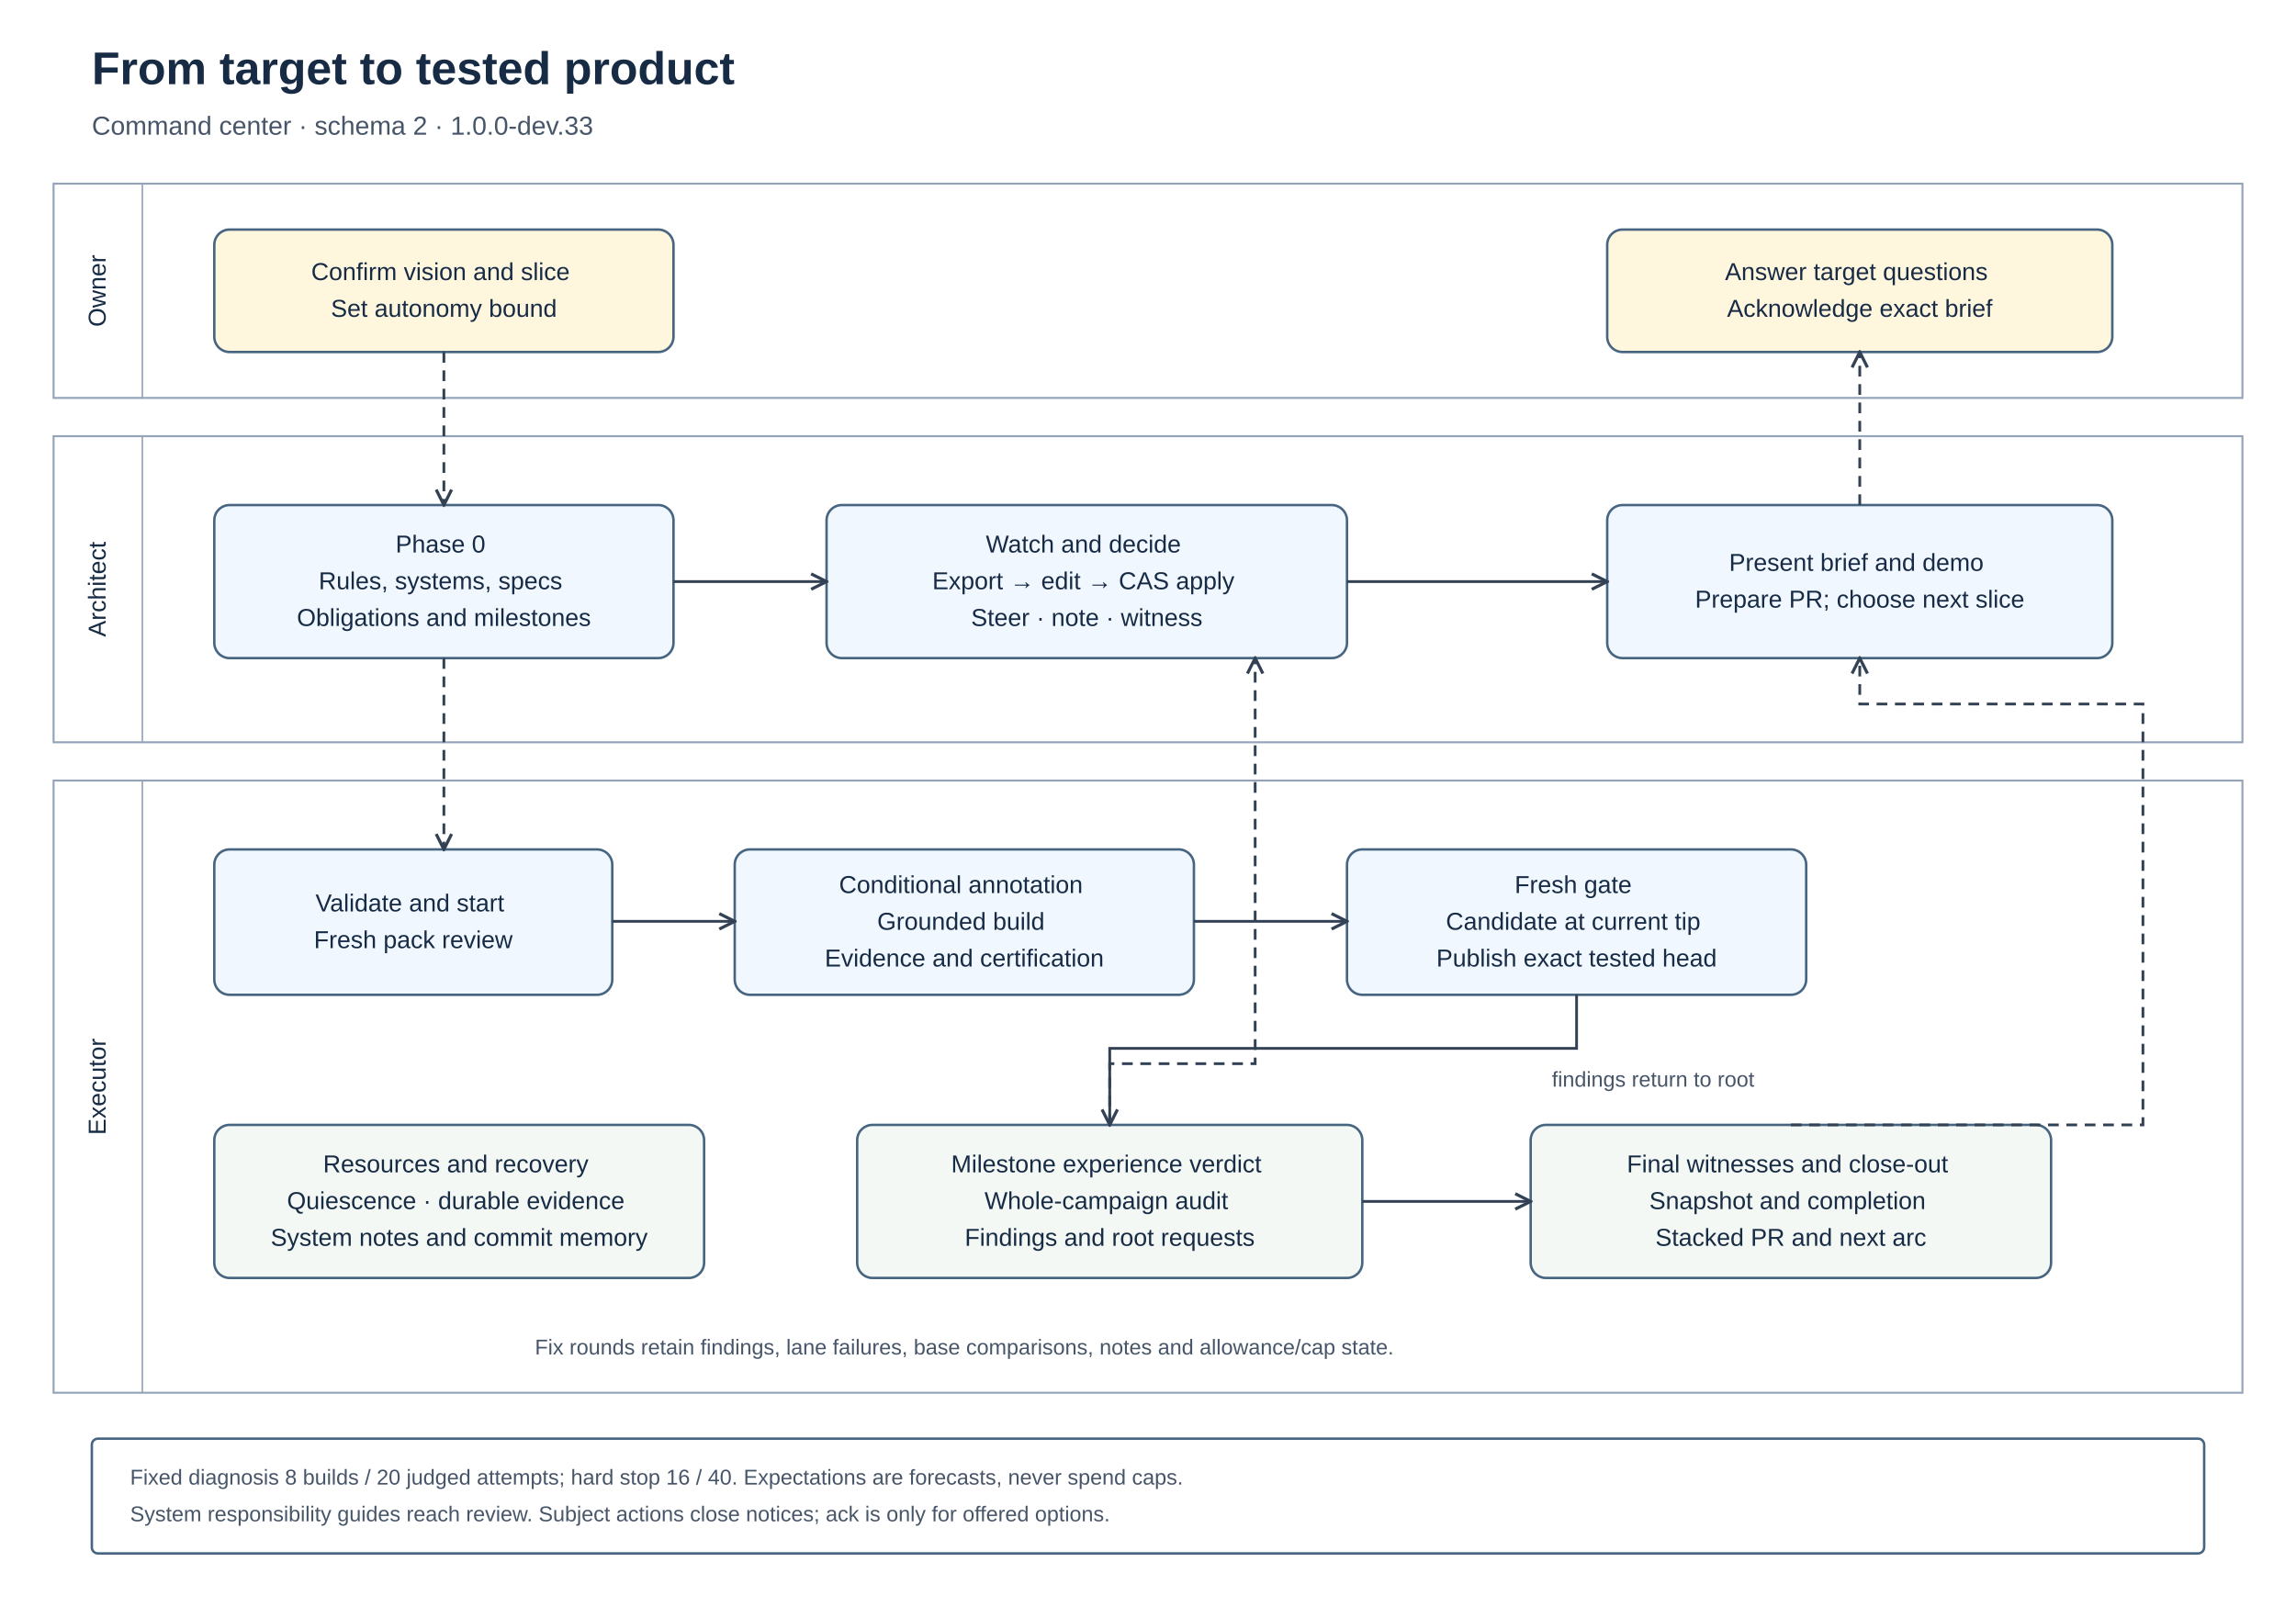
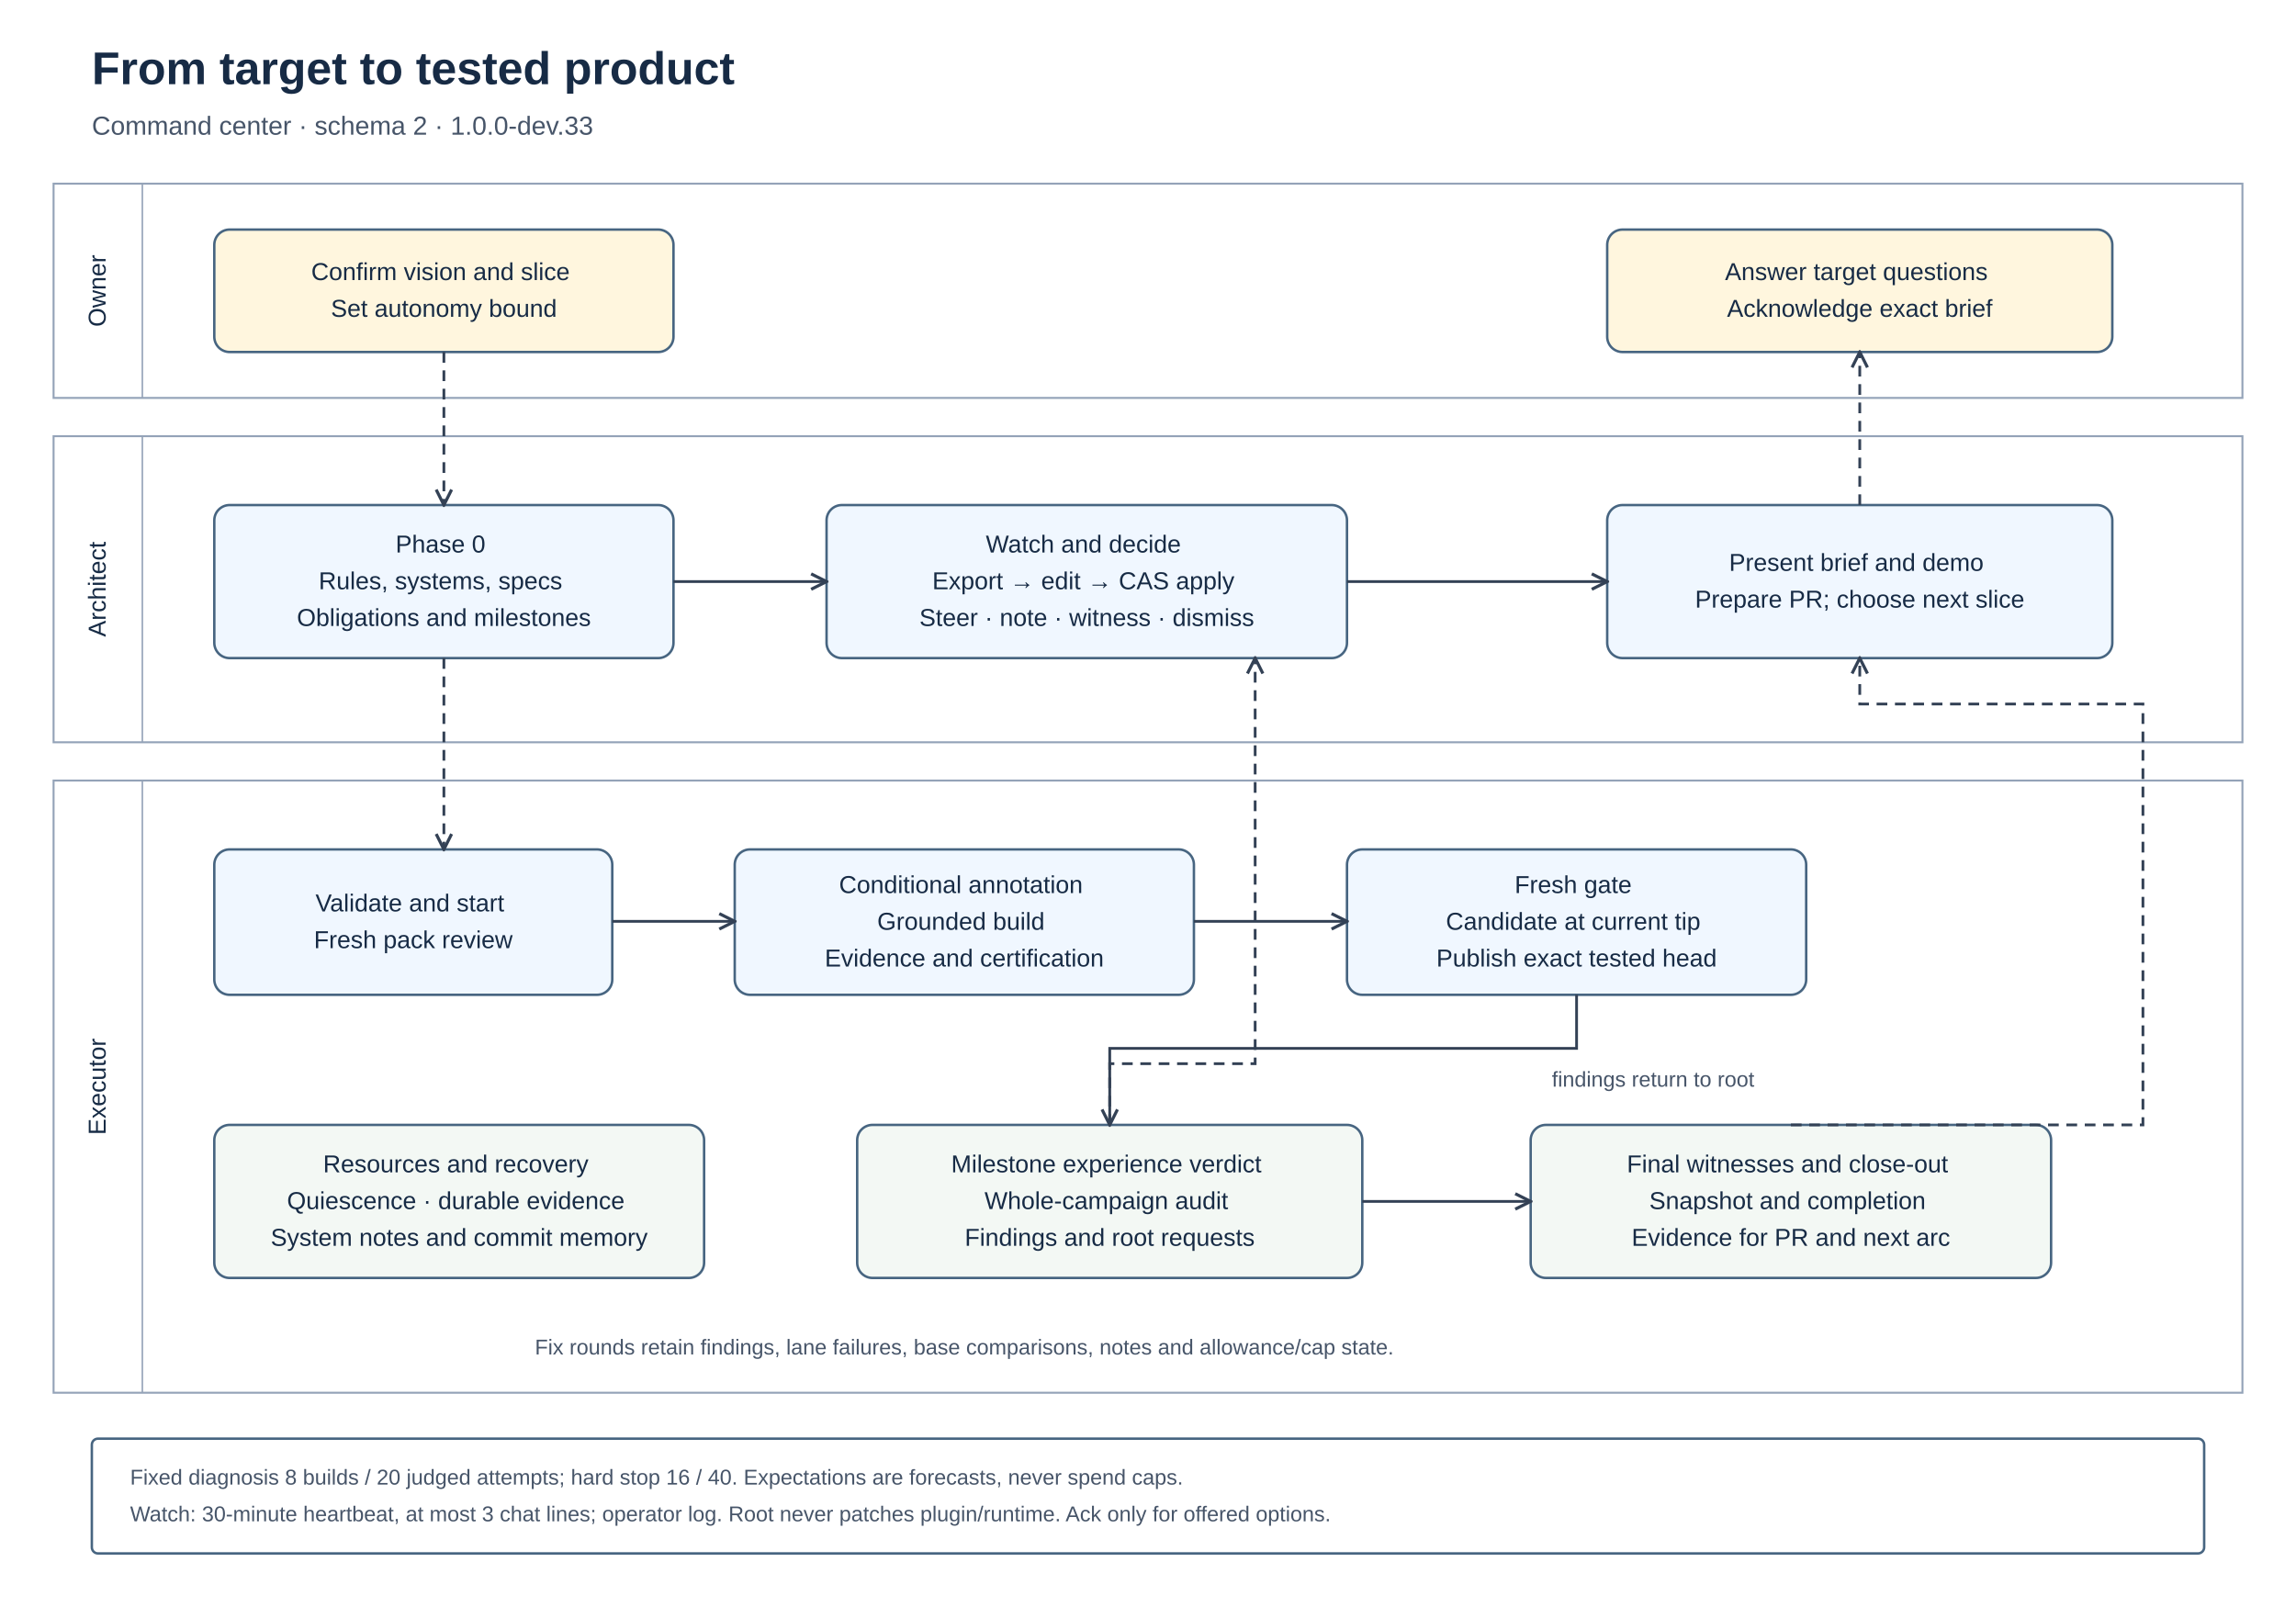
<svg xmlns="http://www.w3.org/2000/svg" width="1500" height="1050" viewBox="0 0 1500 1050" role="img" aria-labelledby="title desc">
  <defs>
    <marker id="arrow" viewBox="0 0 10 10" refX="9" refY="5" markerWidth="7" markerHeight="7" orient="auto-start-reverse">
      <path d="M 1 1 L 9 5 L 1 9" fill="none" stroke="#334155" stroke-width="1.6" />
    </marker>
  </defs>
  <style>text{font-family:Arial,Helvetica,sans-serif;fill:#172b45} .title{font-size:30px;font-weight:700}.sub{font-size:17px;fill:#475569}.label{font-size:16px}.small{font-size:14px;fill:#475569}.task{stroke:#476581;stroke-width:1.6}.edge{fill:none;stroke:#334155;stroke-width:1.8;marker-end:url(#arrow)}.msg{stroke-dasharray:7 5}.pool{fill:#fff;stroke:#94a3b8;stroke-width:1.3}</style>
  <rect width="1500" height="1050" fill="#fff" />
  <text x="60" y="55" class="title" text-anchor="start">
    <tspan x="60" dy="0">From target to tested product</tspan>
  </text>
  <text x="60" y="88" class="sub" text-anchor="start">
    <tspan x="60" dy="0">Command center · schema 2 · 1.0.0-dev.33</tspan>
  </text>
  <rect x="35" y="120" width="1430" height="140" class="pool" />
  <path d="M93 120V260" stroke="#94a3b8" />
  <text transform="translate(69 190.0) rotate(-90)" text-anchor="middle" class="label">Owner</text>
  <rect x="35" y="285" width="1430" height="200" class="pool" />
  <path d="M93 285V485" stroke="#94a3b8" />
  <text transform="translate(69 385.0) rotate(-90)" text-anchor="middle" class="label">Architect</text>
  <rect x="35" y="510" width="1430" height="400" class="pool" />
  <path d="M93 510V910" stroke="#94a3b8" />
  <text transform="translate(69 710.0) rotate(-90)" text-anchor="middle" class="label">Executor</text>
  <rect x="140" y="150" width="300" height="80" rx="10" fill="#fff6de" class="task" />
  <text x="290.0" y="183.0" class="label" text-anchor="middle">
    <tspan x="290.0" dy="0">Confirm vision and slice</tspan>
    <tspan x="290.0" dy="24">Set autonomy bound</tspan>
  </text>
  <rect x="1050" y="150" width="330" height="80" rx="10" fill="#fff6de" class="task" />
  <text x="1215.0" y="183.0" class="label" text-anchor="middle">
    <tspan x="1215.0" dy="0">Answer target questions</tspan>
    <tspan x="1215.0" dy="24">Acknowledge exact brief</tspan>
  </text>
  <rect x="140" y="330" width="300" height="100" rx="10" fill="#f0f7ff" class="task" />
  <text x="290.0" y="361.0" class="label" text-anchor="middle">
    <tspan x="290.0" dy="0">Phase 0</tspan>
    <tspan x="290.0" dy="24">Rules, systems, specs</tspan>
    <tspan x="290.0" dy="24">Obligations and milestones</tspan>
  </text>
  <rect x="540" y="330" width="340" height="100" rx="10" fill="#f0f7ff" class="task" />
  <text x="710.0" y="361.0" class="label" text-anchor="middle">
    <tspan x="710.0" dy="0">Watch and decide</tspan>
    <tspan x="710.0" dy="24">Export → edit → CAS apply</tspan>
-     <tspan x="710.0" dy="24">Steer · note · witness</tspan>
+     <tspan x="710.0" dy="24">Steer · note · witness · dismiss</tspan>
  </text>
  <rect x="1050" y="330" width="330" height="100" rx="10" fill="#f0f7ff" class="task" />
  <text x="1215.0" y="373.0" class="label" text-anchor="middle">
    <tspan x="1215.0" dy="0">Present brief and demo</tspan>
    <tspan x="1215.0" dy="24">Prepare PR; choose next slice</tspan>
  </text>
  <polyline points="290,230 290,330" class="edge msg" />
  <polyline points="1215,330 1215,230" class="edge msg" />
  <polyline points="440,380 540,380" class="edge" />
  <polyline points="880,380 1050,380" class="edge" />
  <rect x="140" y="555" width="260" height="95" rx="10" fill="#f0f7ff" class="task" />
  <text x="270.0" y="595.5" class="label" text-anchor="middle">
    <tspan x="270.0" dy="0">Validate and start</tspan>
    <tspan x="270.0" dy="24">Fresh pack review</tspan>
  </text>
  <rect x="480" y="555" width="300" height="95" rx="10" fill="#f0f7ff" class="task" />
  <text x="630.0" y="583.5" class="label" text-anchor="middle">
    <tspan x="630.0" dy="0">Conditional annotation</tspan>
    <tspan x="630.0" dy="24">Grounded build</tspan>
    <tspan x="630.0" dy="24">Evidence and certification</tspan>
  </text>
  <rect x="880" y="555" width="300" height="95" rx="10" fill="#f0f7ff" class="task" />
  <text x="1030.0" y="583.5" class="label" text-anchor="middle">
    <tspan x="1030.0" dy="0">Fresh gate</tspan>
    <tspan x="1030.0" dy="24">Candidate at current tip</tspan>
    <tspan x="1030.0" dy="24">Publish exact tested head</tspan>
  </text>
  <polyline points="290,430 290,555" class="edge msg" />
  <polyline points="400,602 480,602" class="edge" />
  <polyline points="780,602 880,602" class="edge" />
  <rect x="140" y="735" width="320" height="100" rx="10" fill="#f3f8f4" class="task" />
  <text x="300.0" y="766.0" class="label" text-anchor="middle">
    <tspan x="300.0" dy="0">Resources and recovery</tspan>
    <tspan x="300.0" dy="24">Quiescence · durable evidence</tspan>
    <tspan x="300.0" dy="24">System notes and commit memory</tspan>
  </text>
  <rect x="560" y="735" width="330" height="100" rx="10" fill="#f3f8f4" class="task" />
  <text x="725.0" y="766.0" class="label" text-anchor="middle">
    <tspan x="725.0" dy="0">Milestone experience verdict</tspan>
    <tspan x="725.0" dy="24">Whole-campaign audit</tspan>
    <tspan x="725.0" dy="24">Findings and root requests</tspan>
  </text>
  <rect x="1000" y="735" width="340" height="100" rx="10" fill="#f3f8f4" class="task" />
  <text x="1170.0" y="766.0" class="label" text-anchor="middle">
    <tspan x="1170.0" dy="0">Final witnesses and close-out</tspan>
    <tspan x="1170.0" dy="24">Snapshot and completion</tspan>
-     <tspan x="1170.0" dy="24">Stacked PR and next arc</tspan>
+     <tspan x="1170.0" dy="24">Evidence for PR and next arc</tspan>
  </text>
  <polyline points="1030,650 1030,685 725,685 725,735" class="edge" />
  <polyline points="890,785 1000,785" class="edge" />
  <polyline points="1170,735 1400,735 1400,460 1215,460 1215,430" class="edge msg" />
  <polyline points="725,735 725,695 820,695 820,430" class="edge msg" />
  <text x="1080" y="710" class="small" text-anchor="middle">
    <tspan x="1080" dy="0">findings return to root</tspan>
  </text>
  <text x="630" y="885" class="small" text-anchor="middle">
    <tspan x="630" dy="0">Fix rounds retain findings, lane failures, base comparisons, notes and allowance/cap state.</tspan>
  </text>
  <rect x="60" y="940" width="1380" height="75" rx="4" fill="#fff" class="task" />
  <text x="85" y="970" class="small" text-anchor="start">
    <tspan x="85" dy="0">Fixed diagnosis 8 builds / 20 judged attempts; hard stop 16 / 40. Expectations are forecasts, never spend caps.</tspan>
-     <tspan x="85" dy="24">System responsibility guides reach review. Subject actions close notices; ack is only for offered options.</tspan>
+     <tspan x="85" dy="24">Watch: 30-minute heartbeat, at most 3 chat lines; operator log. Root never patches plugin/runtime. Ack only for offered options.</tspan>
  </text>
</svg>
